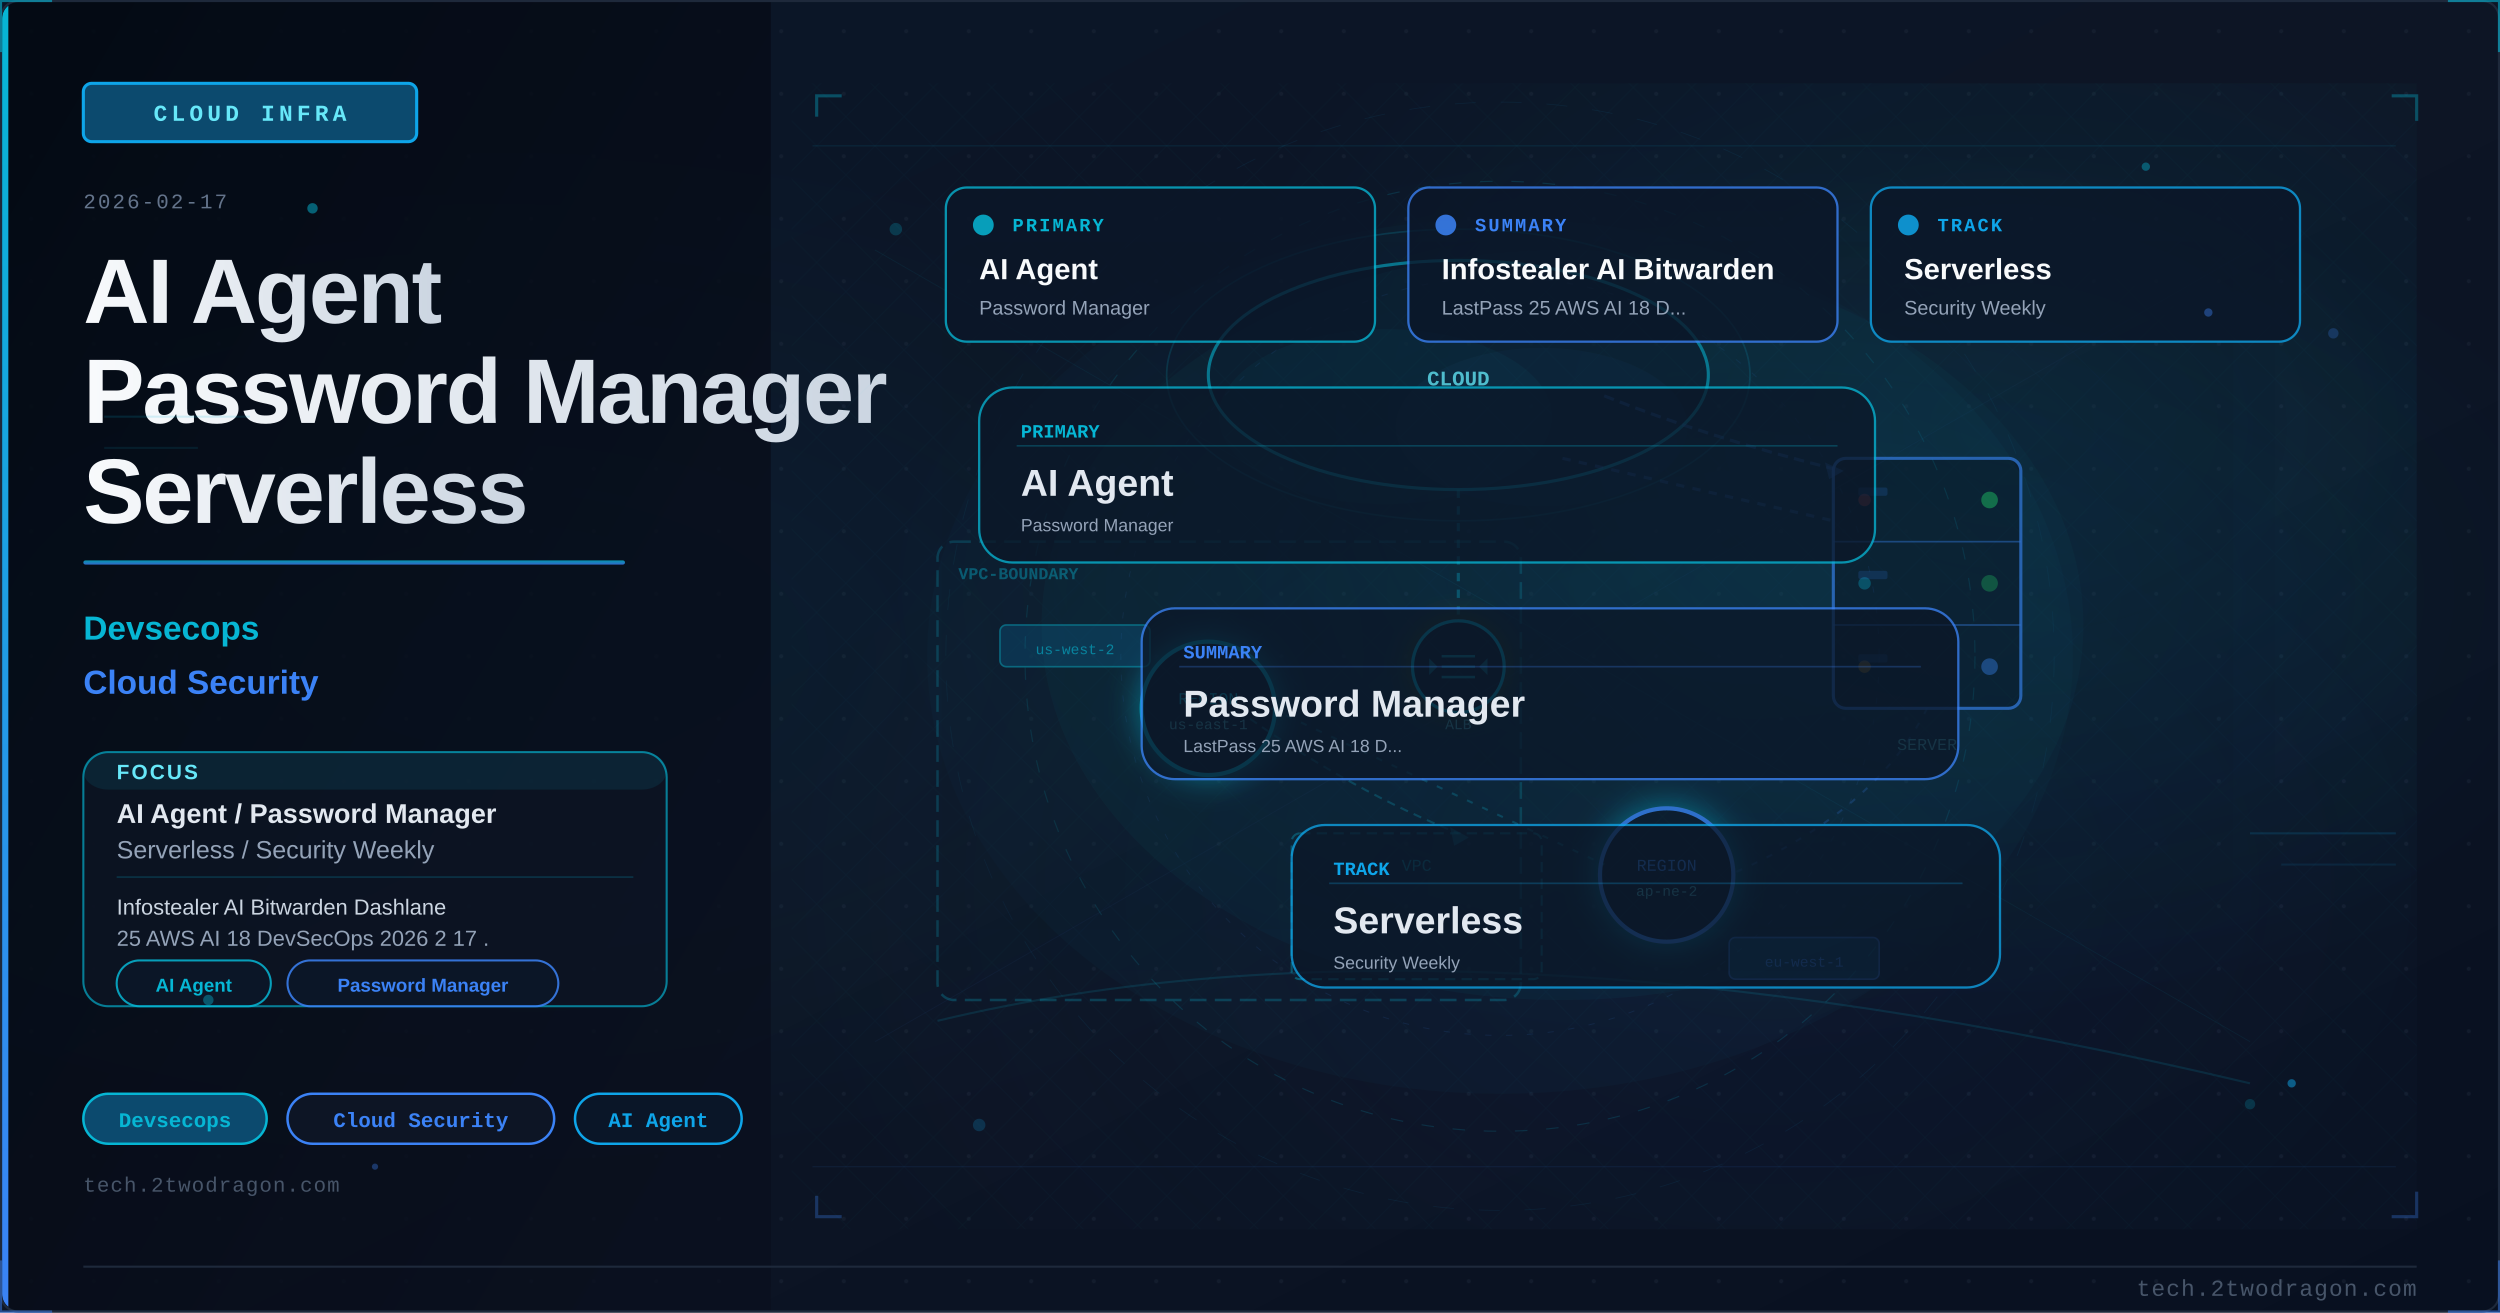
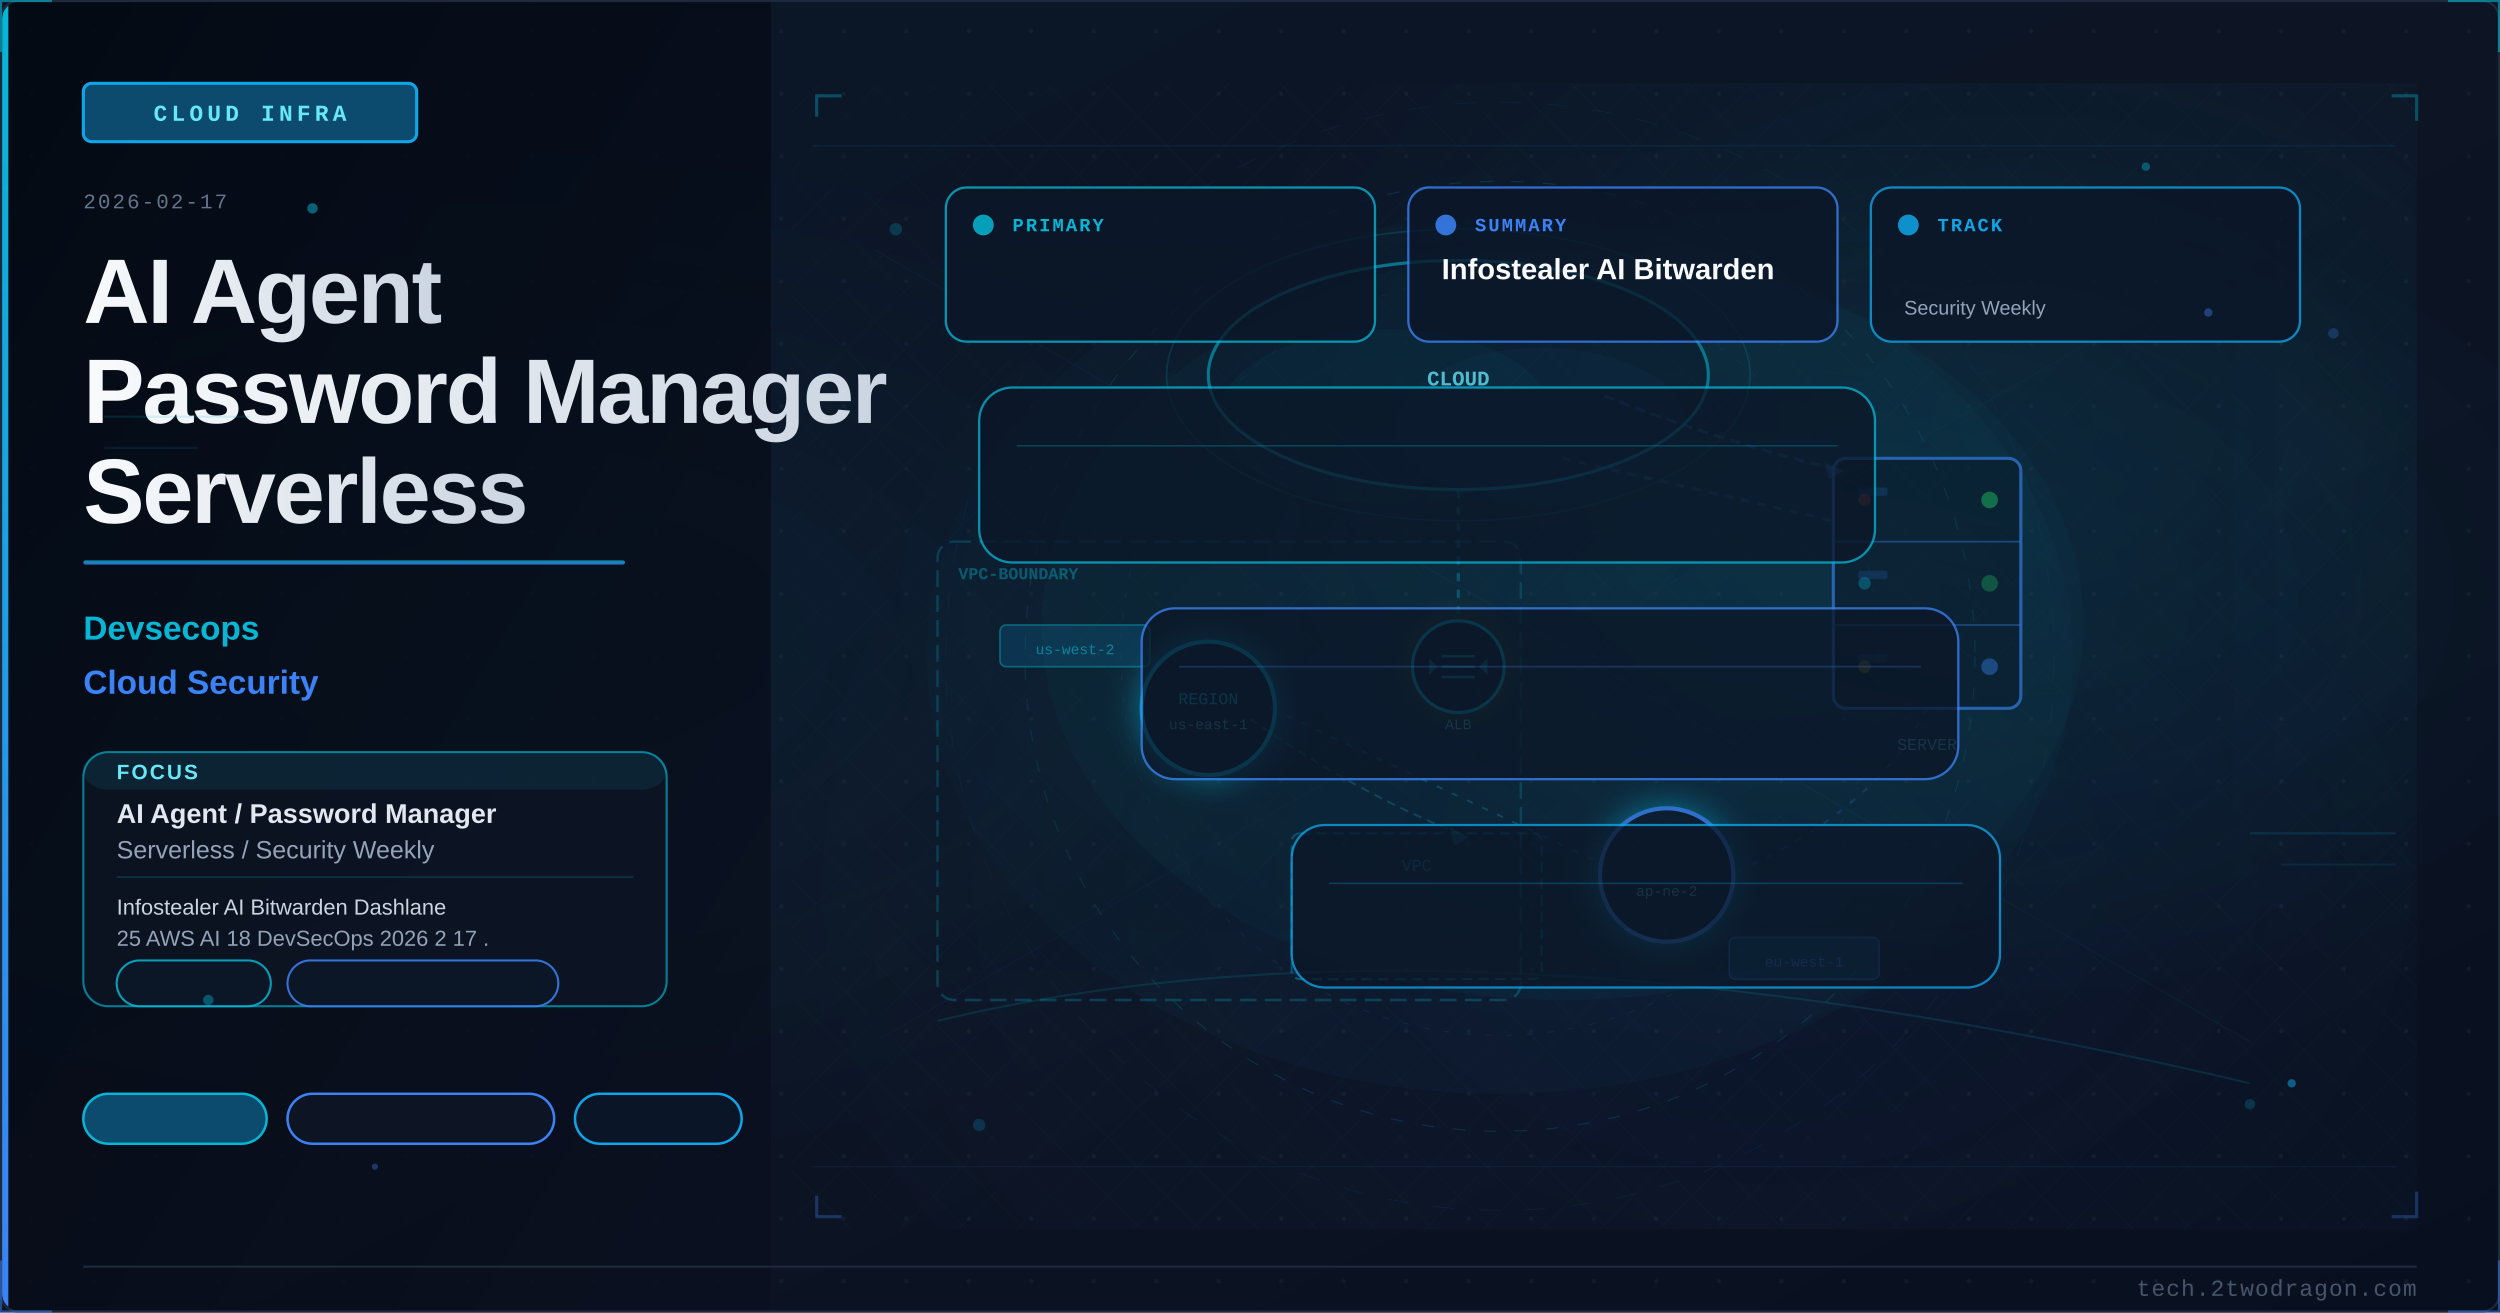
<svg xmlns="http://www.w3.org/2000/svg" viewBox="0 0 1200 630" width="1200" height="630">
  <defs>
    <linearGradient id="u396105bg" x1="0%" y1="0%" x2="100%" y2="100%">
      <stop offset="0%" style="stop-color:#0a1628" />
      <stop offset="50%" style="stop-color:#0d1525" />
      <stop offset="100%" style="stop-color:#081020" />
    </linearGradient>
    <linearGradient id="u396105accent" x1="0%" y1="0%" x2="0%" y2="100%">
      <stop offset="0%" style="stop-color:#06b6d4" />
      <stop offset="100%" style="stop-color:#3b82f6" />
    </linearGradient>
    <linearGradient id="u396105title" x1="0%" y1="0%" x2="100%" y2="0%">
      <stop offset="0%" style="stop-color:#f8fafc" />
      <stop offset="100%" style="stop-color:#cbd5e1" />
    </linearGradient>
    <linearGradient id="u396105panel" x1="0%" y1="0%" x2="100%" y2="100%">
      <stop offset="0%" style="stop-color:#020810;stop-opacity:0.85" />
      <stop offset="100%" style="stop-color:#0a0f1e;stop-opacity:0.75" />
    </linearGradient>
    <radialGradient id="u396105ambientL" cx="20%" cy="50%" r="40%">
      <stop offset="0%" style="stop-color:#06b6d4;stop-opacity:0.06" />
      <stop offset="100%" style="stop-color:#06b6d4;stop-opacity:0" />
    </radialGradient>
    <radialGradient id="u396105ambientR" cx="70%" cy="45%" r="35%">
      <stop offset="0%" style="stop-color:#06b6d4;stop-opacity:0.08" />
      <stop offset="100%" style="stop-color:#06b6d4;stop-opacity:0" />
    </radialGradient>
    <filter id="u396105glow" x="-100%" y="-100%" width="300%" height="300%">
      <feDropShadow dx="0" dy="0" stdDeviation="8" flood-color="#06b6d4" flood-opacity="0.7" />
    </filter>
    <filter id="u396105blur" x="-50%" y="-50%" width="200%" height="200%">
      <feGaussianBlur stdDeviation="12" />
    </filter>
    <filter id="u396105textglow" x="-20%" y="-20%" width="140%" height="140%">
      <feDropShadow dx="0" dy="0" stdDeviation="4" flood-color="#06b6d4" flood-opacity="0.5" />
    </filter>
    <filter id="u396105fxGlow" x="-50%" y="-50%" width="200%" height="200%">
      <feGaussianBlur stdDeviation="6" result="b" />
      <feColorMatrix in="b" type="matrix" values="1.2 0.4 0 0 0 0.5 0.6 0 0 0 0 0 0 0 0 0 0 0 0.85 0" result="g" />
      <feMerge>
        <feMergeNode in="g" />
        <feMergeNode in="SourceGraphic" />
      </feMerge>
    </filter>
    <filter id="u396105fxRed" x="-60%" y="-60%" width="220%" height="220%">
      <feGaussianBlur stdDeviation="8" result="b" />
      <feColorMatrix in="b" type="matrix" values="1.3 0 0 0 0.7 0 0 0 0 0 0 0 0 0 0 0 0 0 0.95 0" result="g" />
      <feMerge>
        <feMergeNode in="g" />
        <feMergeNode in="SourceGraphic" />
      </feMerge>
    </filter>
    <radialGradient id="u396105sceneGlow1" cx="75%" cy="30%" r="50%">
      <stop offset="0%" stop-color="#06b6d4" stop-opacity="0.15" />
      <stop offset="100%" stop-color="#06b6d4" stop-opacity="0" />
    </radialGradient>
    <radialGradient id="u396105sceneGlow2" cx="60%" cy="70%" r="60%">
      <stop offset="0%" stop-color="#3b82f6" stop-opacity="0.10" />
      <stop offset="100%" stop-color="#3b82f6" stop-opacity="0" />
    </radialGradient>
    <pattern id="u396105dots" x="0" y="0" width="30" height="30" patternUnits="userSpaceOnUse">
      <circle cx="15" cy="15" r="1" fill="#1e293b" opacity="0.7" />
    </pattern>
    <clipPath id="u396105clip">
      <rect x="1" y="1" width="1198" height="628" rx="8" ry="8" />
    </clipPath>
    <style>
      @keyframes u396105floatUp { 0%{transform:translateY(0);opacity:0.9} 85%{opacity:0.5} 100%{transform:translateY(-80px);opacity:0} }
      @keyframes u396105pulse { 0%,100%{opacity:0.5} 50%{opacity:1} }
      @keyframes u396105crackFx { 0%,100%{stroke-opacity:0.6} 50%{stroke-opacity:1} }
      @keyframes u396105glimmer { 0%{opacity:0.3} 50%{opacity:0.85} 100%{opacity:0.3} }
      @keyframes u396105dash { to{stroke-dashoffset:-20} }
      @keyframes u396105rotSpin { from{transform:rotate(0deg)} to{transform:rotate(360deg)} }
      .u396105fa { animation: u396105floatUp 3.2s ease-in infinite; }
      .u396105fb { animation: u396105floatUp 3.8s ease-in infinite; animation-delay:0.9s; }
      .u396105fc { animation: u396105floatUp 2.9s ease-in infinite; animation-delay:1.7s; }
      .u396105crack { animation: u396105crackFx 1.9s ease-in-out infinite; }
      .u396105blink { animation: u396105pulse 2.2s ease-in-out infinite; }
    </style>
  </defs>
  <rect width="1200" height="630" fill="url(#u396105bg)" />
  <g clip-path="url(#u396105clip)">
    <rect width="1200" height="630" fill="url(#u396105dots)" opacity="0.6" />
    <rect width="1200" height="630" fill="url(#u396105ambientL)" />
    <rect width="1200" height="630" fill="url(#u396105ambientR)" />
    <rect x="0" y="0" width="370" height="630" fill="url(#u396105panel)" />
    <rect x="0" y="0" width="4" height="630" fill="url(#u396105accent)" />
    <rect x="40" y="40" width="160" height="28" rx="4" fill="#0c4a6e" stroke="#0ea5e9" stroke-width="1.5" />
    <text x="120" y="58" font-family="Courier New, monospace" font-size="11" fill="#67e8f9" text-anchor="middle" letter-spacing="2" font-weight="bold">CLOUD INFRA</text>
    <text x="40" y="100" font-family="Courier New, monospace" font-size="10" fill="#64748b" letter-spacing="1">2026-02-17</text>
    <text x="40" y="155" font-family="Segoe UI, Arial, sans-serif" font-size="44" fill="url(#u396105title)" font-weight="700" letter-spacing="-1">AI Agent</text>
    <text x="40" y="203" font-family="Segoe UI, Arial, sans-serif" font-size="44" fill="url(#u396105title)" font-weight="700" letter-spacing="-1">Password Manager</text>
    <text x="40" y="251" font-family="Segoe UI, Arial, sans-serif" font-size="44" fill="url(#u396105title)" font-weight="700" letter-spacing="-1">Serverless</text>
    <rect x="40" y="269" width="260" height="2" rx="1" fill="url(#u396105accent)" opacity="0.8" />
    <text x="40" y="307" font-family="Segoe UI, Arial, sans-serif" font-size="16" fill="#06b6d4" font-weight="600">Devsecops</text>
    <text x="40" y="333" font-family="Segoe UI, Arial, sans-serif" font-size="16" fill="#3b82f6" font-weight="600">Cloud Security</text>
    <rect x="40" y="361" width="280" height="122" rx="12" fill="#0d1525" stroke="#06b6d4" stroke-width="1" opacity="0.66" />
    <rect x="40" y="361" width="280" height="18" rx="12" fill="#06b6d4" opacity="0.10" />
    <text x="56" y="374" font-family="Segoe UI, Arial, sans-serif" font-size="10" fill="#67e8f9" font-weight="700" letter-spacing="1">FOCUS</text>
    <text x="56" y="395" font-family="Segoe UI, Arial, sans-serif" font-size="13" fill="#e2e8f0" font-weight="600">AI Agent / Password Manager</text>
    <text x="56" y="412" font-family="Segoe UI, Arial, sans-serif" font-size="12" fill="#94a3b8">Serverless / Security Weekly</text>
    <line x1="56" y1="421" x2="304" y2="421" stroke="#06b6d4" stroke-width="0.8" opacity="0.20" />
    <text x="56" y="439" font-family="Segoe UI, Arial, sans-serif" font-size="10.5" fill="#cbd5e1">Infostealer AI Bitwarden Dashlane</text>
    <text x="56" y="454" font-family="Segoe UI, Arial, sans-serif" font-size="10.5" fill="#94a3b8">25 AWS AI 18 DevSecOps 2026 2 17 .</text>
    <rect x="56" y="461" width="74" height="22" rx="11" fill="#0a1628" stroke="#06b6d4" stroke-width="1" opacity="0.85" />
-     <text x="93" y="476" font-family="Segoe UI, Arial, sans-serif" font-size="9" fill="#06b6d4" text-anchor="middle" font-weight="600">AI Agent</text>
    <rect x="138" y="461" width="130" height="22" rx="11" fill="#0a1628" stroke="#3b82f6" stroke-width="1" opacity="0.85" />
-     <text x="203" y="476" font-family="Segoe UI, Arial, sans-serif" font-size="9" fill="#3b82f6" text-anchor="middle" font-weight="600">Password Manager</text>
    <rect x="40" y="525" width="88" height="24" rx="12" fill="#0c4a6e" stroke="#06b6d4" stroke-width="1.2" />
-     <text x="84" y="541" font-family="Courier New, monospace" font-size="10" fill="#06b6d4" text-anchor="middle" font-weight="bold">Devsecops</text>
    <rect x="138" y="525" width="128" height="24" rx="12" fill="#0d1525" stroke="#3b82f6" stroke-width="1.2" />
-     <text x="202" y="541" font-family="Courier New, monospace" font-size="10" fill="#3b82f6" text-anchor="middle" font-weight="bold">Cloud Security</text>
    <rect x="276" y="525" width="80" height="24" rx="12" fill="#0a1628" stroke="#0ea5e9" stroke-width="1.2" />
-     <text x="316" y="541" font-family="Courier New, monospace" font-size="10" fill="#0ea5e9" text-anchor="middle" font-weight="bold">AI Agent</text>
-     <text x="40" y="572" font-family="Courier New, monospace" font-size="10" fill="#475569" letter-spacing="0.5">tech.2twodragon.com</text>
    <rect x="380" y="40" width="780" height="550" fill="url(#u396105sceneGlow1)" opacity="0.6" />
    <rect x="380" y="40" width="780" height="550" fill="url(#u396105sceneGlow2)" opacity="0.5" />
    <ellipse cx="700" cy="180" rx="120" ry="55" fill="#0a1628" stroke="#06b6d4" stroke-width="1.5" opacity="0.7" />
    <ellipse cx="665" cy="200" rx="80" ry="42" fill="#06b6d4" opacity="0.05" />
    <ellipse cx="740" cy="205" rx="70" ry="38" fill="#3b82f6" opacity="0.04" />
    <text x="700" y="185" font-family="Courier New, monospace" font-size="10" fill="#67e8f9" text-anchor="middle" font-weight="bold">CLOUD</text>
    <rect x="880" y="220" width="90" height="120" rx="6" fill="#0a1628" stroke="#3b82f6" stroke-width="1.5" opacity="0.8" />
    <line x1="880" y1="260" x2="970" y2="260" stroke="#3b82f6" stroke-width="0.8" opacity="0.5" />
    <line x1="880" y1="300" x2="970" y2="300" stroke="#3b82f6" stroke-width="0.8" opacity="0.5" />
    <circle cx="955" cy="240" r="4" fill="#22c55e" opacity="0.6" style="animation: u396105pulse 2s ease-in-out infinite" />
    <circle cx="955" cy="280" r="4" fill="#22c55e" opacity="0.4" />
    <circle cx="955" cy="320" r="4" fill="#3b82f6" opacity="0.5" />
    <text x="925" y="360" font-family="Courier New, monospace" font-size="8" fill="#67e8f9" text-anchor="middle" opacity="0.7">SERVER</text>
    <g filter="url(#u396105glow)">
      <circle cx="580" cy="340" r="32" fill="#0a1628" stroke="#06b6d4" stroke-width="2" />
    </g>
    <text x="580" y="338" font-family="Courier New, monospace" font-size="8" fill="#06b6d4" text-anchor="middle">REGION</text>
    <text x="580" y="350" font-family="Courier New, monospace" font-size="7" fill="#67e8f9" text-anchor="middle" opacity="0.7">us-east-1</text>
    <g filter="url(#u396105glow)">
      <circle cx="800" cy="420" r="32" fill="#0a1628" stroke="#3b82f6" stroke-width="2" />
    </g>
-     <text x="800" y="418" font-family="Courier New, monospace" font-size="8" fill="#3b82f6" text-anchor="middle">REGION</text>
    <text x="800" y="430" font-family="Courier New, monospace" font-size="7" fill="#67e8f9" text-anchor="middle" opacity="0.7">ap-ne-2</text>
    <rect x="620" y="400" width="120" height="70" rx="4" fill="none" stroke="#06b6d4" stroke-width="1" stroke-dasharray="5 3" opacity="0.4" />
    <text x="680" y="418" font-family="Courier New, monospace" font-size="8" fill="#06b6d4" text-anchor="middle" opacity="0.6">VPC</text>
    <line x1="700" y1="235" x2="700" y2="310" stroke="#06b6d4" stroke-width="1.5" opacity="0.4" stroke-dasharray="4 4" style="animation: u396105dash 2s linear infinite" />
    <line x1="750" y1="220" x2="880" y2="250" stroke="#3b82f6" stroke-width="1.5" opacity="0.35" stroke-dasharray="4 4" />
    <line x1="610" y1="340" x2="770" y2="415" stroke="#06b6d4" stroke-width="1" opacity="0.3" stroke-dasharray="3 5" />
    <path d="M 925 340 Q 900 390 830 420" fill="none" stroke="#3b82f6" stroke-width="1" opacity="0.25" stroke-dasharray="3 5" />
    <circle cx="895" cy="240" r="3" fill="#ef4444" opacity="0.5" class="u396105blink" />
    <circle cx="895" cy="280" r="3" fill="#06b6d4" opacity="0.4" class="u396105blink" />
    <circle cx="895" cy="320" r="3" fill="#f59e0b" opacity="0.45" />
    <rect x="892" y="234" width="14" height="4" rx="1" fill="#3b82f6" opacity="0.2" />
    <rect x="892" y="274" width="14" height="4" rx="1" fill="#3b82f6" opacity="0.2" />
    <rect x="892" y="314" width="14" height="4" rx="1" fill="#3b82f6" opacity="0.2" />
    <rect x="450" y="260" width="280" height="220" rx="8" fill="none" stroke="#06b6d4" stroke-width="1.2" stroke-dasharray="8 4" opacity="0.25" />
    <text x="460" y="278" font-family="Courier New, monospace" font-size="8" fill="#06b6d4" opacity="0.5" font-weight="bold">VPC-BOUNDARY</text>
    <path d="M 770 190 Q 820 210 880 225" fill="none" stroke="#3b82f6" stroke-width="1.5" opacity="0.4" stroke-dasharray="5 3" style="animation: u396105dash 2s linear infinite" />
    <polygon points="876,222 885,226 878,230" fill="#3b82f6" opacity="0.4" />
    <path d="M 600 345 Q 650 380 700 400" fill="none" stroke="#06b6d4" stroke-width="1" opacity="0.3" stroke-dasharray="4 3" />
    <polygon points="696,397 705,402 698,406" fill="#06b6d4" opacity="0.3" />
    <rect x="480" y="300" width="72" height="20" rx="3" fill="#0c4a6e" stroke="#06b6d4" stroke-width="0.8" opacity="0.6" />
    <text x="516" y="314" font-family="Courier New, monospace" font-size="7" fill="#06b6d4" text-anchor="middle" opacity="0.8">us-west-2</text>
    <rect x="830" y="450" width="72" height="20" rx="3" fill="#0c4a6e" stroke="#3b82f6" stroke-width="0.8" opacity="0.6" />
    <text x="866" y="464" font-family="Courier New, monospace" font-size="7" fill="#3b82f6" text-anchor="middle" opacity="0.8">eu-west-1</text>
    <g transform="translate(700,320)" filter="url(#u396105fxGlow)">
      <circle cx="0" cy="0" r="22" fill="#0a1628" stroke="#06b6d4" stroke-width="1.5" />
      <line x1="-8" y1="-5" x2="8" y2="-5" stroke="#06b6d4" stroke-width="1.2" opacity="0.7" />
      <line x1="-8" y1="0" x2="8" y2="0" stroke="#06b6d4" stroke-width="1.2" opacity="0.7" />
      <line x1="-8" y1="5" x2="8" y2="5" stroke="#06b6d4" stroke-width="1.2" opacity="0.7" />
      <polygon points="-10,0 -14,-4 -14,4" fill="#06b6d4" opacity="0.5" />
      <polygon points="10,0 14,-4 14,4" fill="#06b6d4" opacity="0.5" />
    </g>
    <text x="700" y="350" font-family="Courier New, monospace" font-size="7" fill="#67e8f9" text-anchor="middle" opacity="0.7">ALB</text>
    <ellipse cx="700" cy="180" rx="140" ry="70" fill="none" stroke="#06b6d4" stroke-width="0.8" opacity="0.2" style="animation: u396105pulse 4s ease-in-out infinite" />
    <ellipse cx="750" cy="300" rx="250" ry="180" fill="#06b6d4" opacity="0.04" />
    <defs>
      <pattern id="u396105mesh" x="0" y="0" width="28" height="28" patternUnits="userSpaceOnUse">
        <path d="M 0 14 L 14 0 L 28 14 L 14 28 Z" fill="none" stroke="#06b6d4" stroke-width="0.35" opacity="0.12" />
      </pattern>
    </defs>
    <rect x="380" y="40" width="780" height="550" fill="url(#u396105mesh)" opacity="0.25" />
    <circle cx="720" cy="315" r="228" fill="none" stroke="#06b6d4" stroke-width="0.55" stroke-dasharray="6 9" opacity="0.16" />
    <circle cx="720" cy="315" r="182" fill="none" stroke="#3b82f6" stroke-width="0.45" stroke-dasharray="3 7" opacity="0.11" />
    <circle cx="720" cy="315" r="266" fill="none" stroke="#0ea5e9" stroke-width="0.35" stroke-dasharray="10 12" opacity="0.08" />
    <line x1="390" y1="70" x2="1150" y2="70" stroke="#06b6d4" stroke-width="0.6" opacity="0.10" />
    <line x1="390" y1="560" x2="1150" y2="560" stroke="#3b82f6" stroke-width="0.6" opacity="0.08" />
    <line x1="420" y1="120" x2="1080" y2="500" stroke="#06b6d4" stroke-width="0.35" opacity="0.08" />
    <line x1="1080" y1="120" x2="420" y2="500" stroke="#3b82f6" stroke-width="0.35" opacity="0.06" />
    <polyline points="392,56 392,46 404,46" fill="none" stroke="#06b6d4" stroke-width="1.5" opacity="0.35" />
    <polyline points="1148,46 1160,46 1160,58" fill="none" stroke="#06b6d4" stroke-width="1.5" opacity="0.35" />
    <polyline points="392,574 392,584 404,584" fill="none" stroke="#3b82f6" stroke-width="1.5" opacity="0.30" />
    <polyline points="1148,584 1160,584 1160,572" fill="none" stroke="#3b82f6" stroke-width="1.5" opacity="0.30" />
    <ellipse cx="720" cy="315" rx="275" ry="210" fill="#06b6d4" opacity="0.03" />
    <circle cx="430" cy="110" r="3" fill="#06b6d4" opacity="0.22" />
    <circle cx="1120" cy="160" r="2.5" fill="#3b82f6" opacity="0.24" />
    <circle cx="470" cy="540" r="3" fill="#0ea5e9" opacity="0.20" />
    <circle cx="1080" cy="530" r="2.5" fill="#06b6d4" opacity="0.20" />
    <rect x="432" y="96" width="660" height="370" rx="24" fill="#0a1628" opacity="0.12" />
    <rect x="452" y="116" width="620" height="330" rx="20" fill="#0d1525" opacity="0.09" />
    <path d="M 450 490 Q 700 430 1080 520" fill="none" stroke="#06b6d4" stroke-width="1.0" opacity="0.14" />
    <rect x="454" y="90" width="206" height="74" rx="10" fill="#0a1628" stroke="#06b6d4" stroke-width="1.1" opacity="0.78" />
    <circle cx="472" cy="108" r="5" fill="#06b6d4" opacity="0.85" />
    <text x="486" y="111" font-family="Courier New, monospace" font-size="9" fill="#06b6d4" font-weight="700" letter-spacing="1">PRIMARY</text>
-     <text x="470" y="134" font-family="Segoe UI, Arial, sans-serif" font-size="14" fill="#f8fafc" font-weight="700">AI Agent</text>
-     <text x="470" y="151" font-family="Segoe UI, Arial, sans-serif" font-size="9.5" fill="#94a3b8">Password Manager</text>
    <rect x="676" y="90" width="206" height="74" rx="10" fill="#0a1628" stroke="#3b82f6" stroke-width="1.1" opacity="0.78" />
    <circle cx="694" cy="108" r="5" fill="#3b82f6" opacity="0.85" />
    <text x="708" y="111" font-family="Courier New, monospace" font-size="9" fill="#3b82f6" font-weight="700" letter-spacing="1">SUMMARY</text>
    <text x="692" y="134" font-family="Segoe UI, Arial, sans-serif" font-size="14" fill="#f8fafc" font-weight="700">Infostealer AI Bitwarden</text>
-     <text x="692" y="151" font-family="Segoe UI, Arial, sans-serif" font-size="9.5" fill="#94a3b8">LastPass 25 AWS AI 18 D...</text>
    <rect x="898" y="90" width="206" height="74" rx="10" fill="#0a1628" stroke="#0ea5e9" stroke-width="1.1" opacity="0.78" />
    <circle cx="916" cy="108" r="5" fill="#0ea5e9" opacity="0.85" />
    <text x="930" y="111" font-family="Courier New, monospace" font-size="9" fill="#0ea5e9" font-weight="700" letter-spacing="1">TRACK</text>
-     <text x="914" y="134" font-family="Segoe UI, Arial, sans-serif" font-size="14" fill="#f8fafc" font-weight="700">Serverless</text>
    <text x="914" y="151" font-family="Segoe UI, Arial, sans-serif" font-size="9.5" fill="#94a3b8">Security Weekly</text>
    <rect x="470" y="186" width="430" height="84" rx="16" fill="#0a1628" stroke="#06b6d4" stroke-width="1.1" opacity="0.76" />
    <line x1="488" y1="214" x2="882" y2="214" stroke="#06b6d4" stroke-width="0.8" opacity="0.25" />
-     <text x="490" y="210" font-family="Courier New, monospace" font-size="9" fill="#06b6d4" font-weight="700">PRIMARY</text>
-     <text x="490" y="238" font-family="Segoe UI, Arial, sans-serif" font-size="18" fill="#e2e8f0" font-weight="700">AI Agent</text>
-     <text x="490" y="255" font-family="Segoe UI, Arial, sans-serif" font-size="8.5" fill="#94a3b8">Password Manager</text>
    <rect x="548" y="292" width="392" height="82" rx="16" fill="#0a1628" stroke="#3b82f6" stroke-width="1.1" opacity="0.76" />
    <line x1="566" y1="320" x2="922" y2="320" stroke="#3b82f6" stroke-width="0.8" opacity="0.25" />
-     <text x="568" y="316" font-family="Courier New, monospace" font-size="9" fill="#3b82f6" font-weight="700">SUMMARY</text>
-     <text x="568" y="344" font-family="Segoe UI, Arial, sans-serif" font-size="18" fill="#e2e8f0" font-weight="700">Password Manager</text>
-     <text x="568" y="361" font-family="Segoe UI, Arial, sans-serif" font-size="8.5" fill="#94a3b8">LastPass 25 AWS AI 18 D...</text>
    <rect x="620" y="396" width="340" height="78" rx="16" fill="#0a1628" stroke="#0ea5e9" stroke-width="1.1" opacity="0.76" />
    <line x1="638" y1="424" x2="942" y2="424" stroke="#0ea5e9" stroke-width="0.8" opacity="0.25" />
-     <text x="640" y="420" font-family="Courier New, monospace" font-size="9" fill="#0ea5e9" font-weight="700">TRACK</text>
-     <text x="640" y="448" font-family="Segoe UI, Arial, sans-serif" font-size="18" fill="#e2e8f0" font-weight="700">Serverless</text>
-     <text x="640" y="465" font-family="Segoe UI, Arial, sans-serif" font-size="8.5" fill="#94a3b8">Security Weekly</text>
    <circle cx="150" cy="100" r="2.5" fill="#06b6d4" opacity="0.5">
      <animate attributeName="opacity" values="0.5;0.15;0.5" dur="3.0s" repeatCount="indefinite" />
    </circle>
    <circle cx="1060" cy="150" r="2.0" fill="#3b82f6" opacity="0.4">
      <animate attributeName="opacity" values="0.4;0.12;0.4" dur="2.8s" repeatCount="indefinite" />
    </circle>
    <circle cx="100" cy="480" r="2.5" fill="#06b6d4" opacity="0.4">
      <animate attributeName="opacity" values="0.4;0.12;0.4" dur="3.5s" repeatCount="indefinite" />
    </circle>
    <circle cx="1100" cy="520" r="2.0" fill="#0ea5e9" opacity="0.5">
      <animate attributeName="opacity" values="0.5;0.15;0.5" dur="4.0s" repeatCount="indefinite" />
    </circle>
    <circle cx="180" cy="560" r="1.5" fill="#3b82f6" opacity="0.35">
      <animate attributeName="opacity" values="0.35;0.10;0.35" dur="3.2s" repeatCount="indefinite" />
    </circle>
    <circle cx="1030" cy="80" r="2.0" fill="#06b6d4" opacity="0.4">
      <animate attributeName="opacity" values="0.4;0.12;0.4" dur="2.5s" repeatCount="indefinite" />
    </circle>
    <line x1="50" y1="200" x2="120" y2="200" stroke="#06b6d4" stroke-width="1" opacity="0.15" />
    <line x1="50" y1="215" x2="95" y2="215" stroke="#06b6d4" stroke-width="1" opacity="0.1" />
    <line x1="1080" y1="400" x2="1150" y2="400" stroke="#0ea5e9" stroke-width="1" opacity="0.15" />
    <line x1="1095" y1="415" x2="1150" y2="415" stroke="#0ea5e9" stroke-width="1" opacity="0.1" />
    <rect width="1200" height="2" x="0" y="0" fill="#06b6d4" opacity="0">
      <animate attributeName="y" values="-2;632" dur="6s" repeatCount="indefinite" />
      <animate attributeName="opacity" values="0;0.03;0.03;0" dur="6s" repeatCount="indefinite" keyTimes="0;0.1;0.9;1" />
    </rect>
  </g>
  <line x1="40" y1="608" x2="1160" y2="608" stroke="#1e293b" stroke-width="1" />
  <text x="1160" y="622" font-family="Courier New, monospace" font-size="11" fill="#475569" text-anchor="end" letter-spacing="0.5">tech.2twodragon.com</text>
  <rect x="0.5" y="0.5" width="1199" height="629" rx="8" ry="8" fill="none" stroke="#1e293b" stroke-width="1" />
  <polyline points="0,25 0,0 25,0" fill="none" stroke="#06b6d4" stroke-width="2" opacity="0.6" />
  <polyline points="1175,0 1200,0 1200,25" fill="none" stroke="#06b6d4" stroke-width="2" opacity="0.6" />
  <polyline points="0,605 0,630 25,630" fill="none" stroke="#3b82f6" stroke-width="2" opacity="0.5" />
  <polyline points="1175,630 1200,630 1200,605" fill="none" stroke="#3b82f6" stroke-width="2" opacity="0.5" />
</svg>
